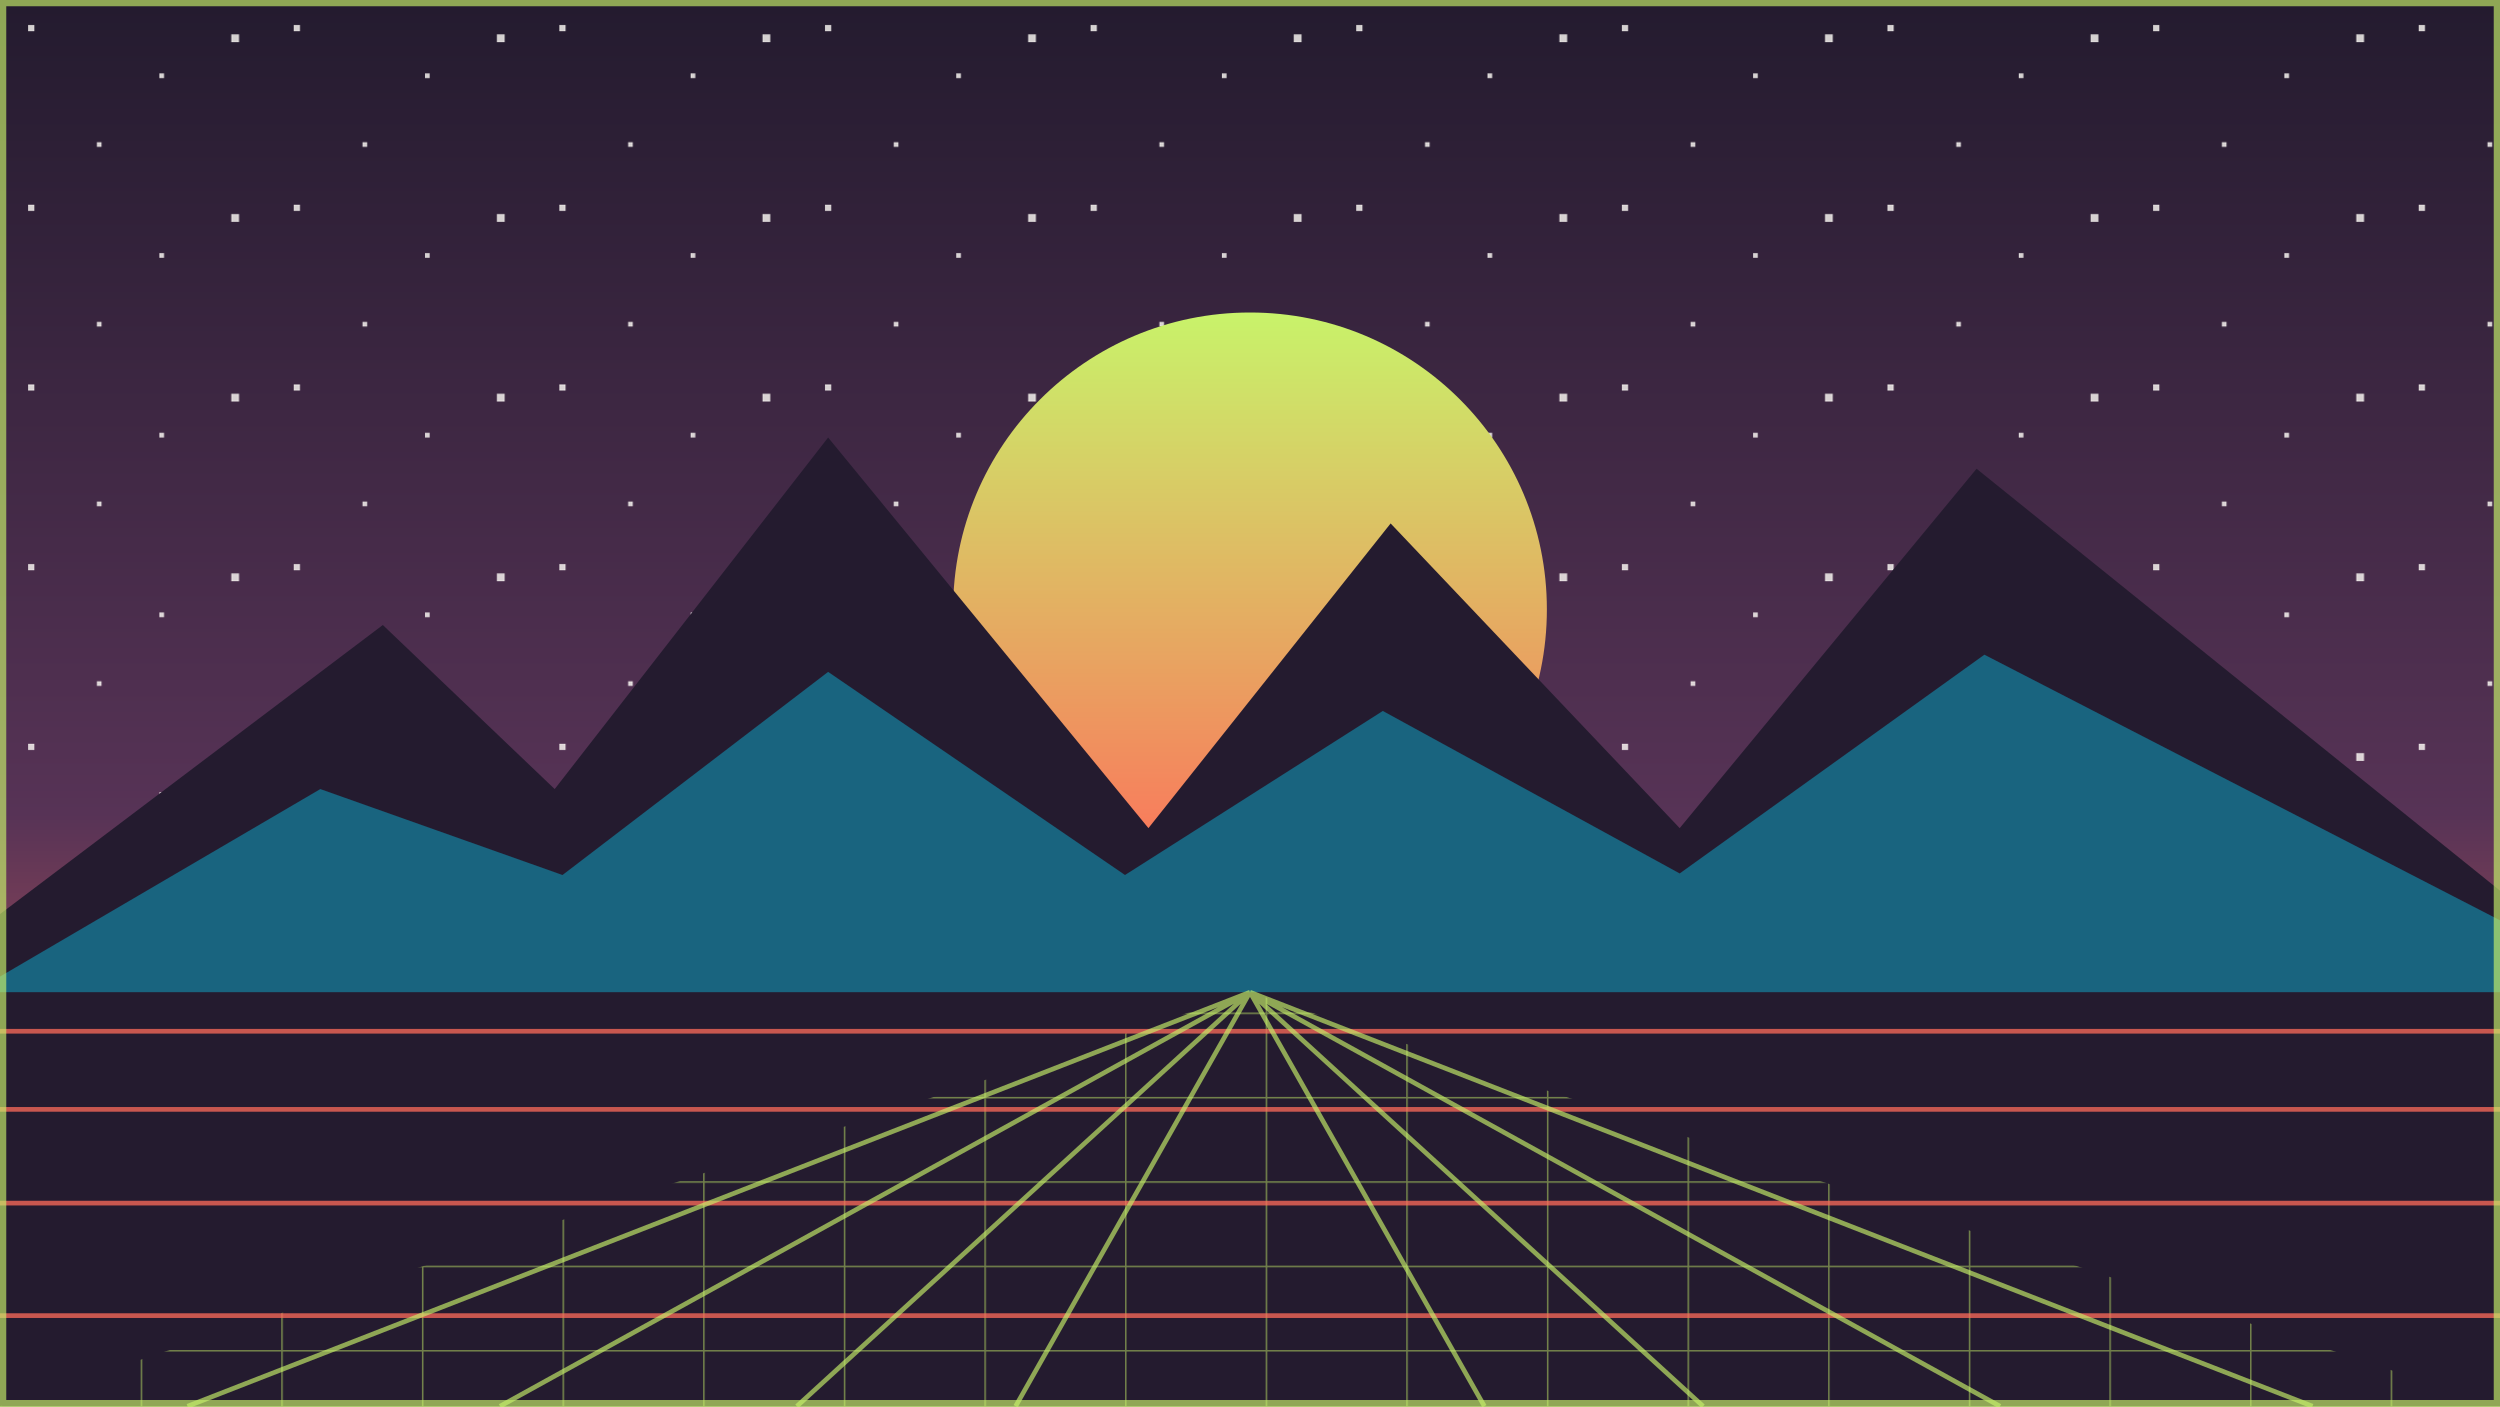
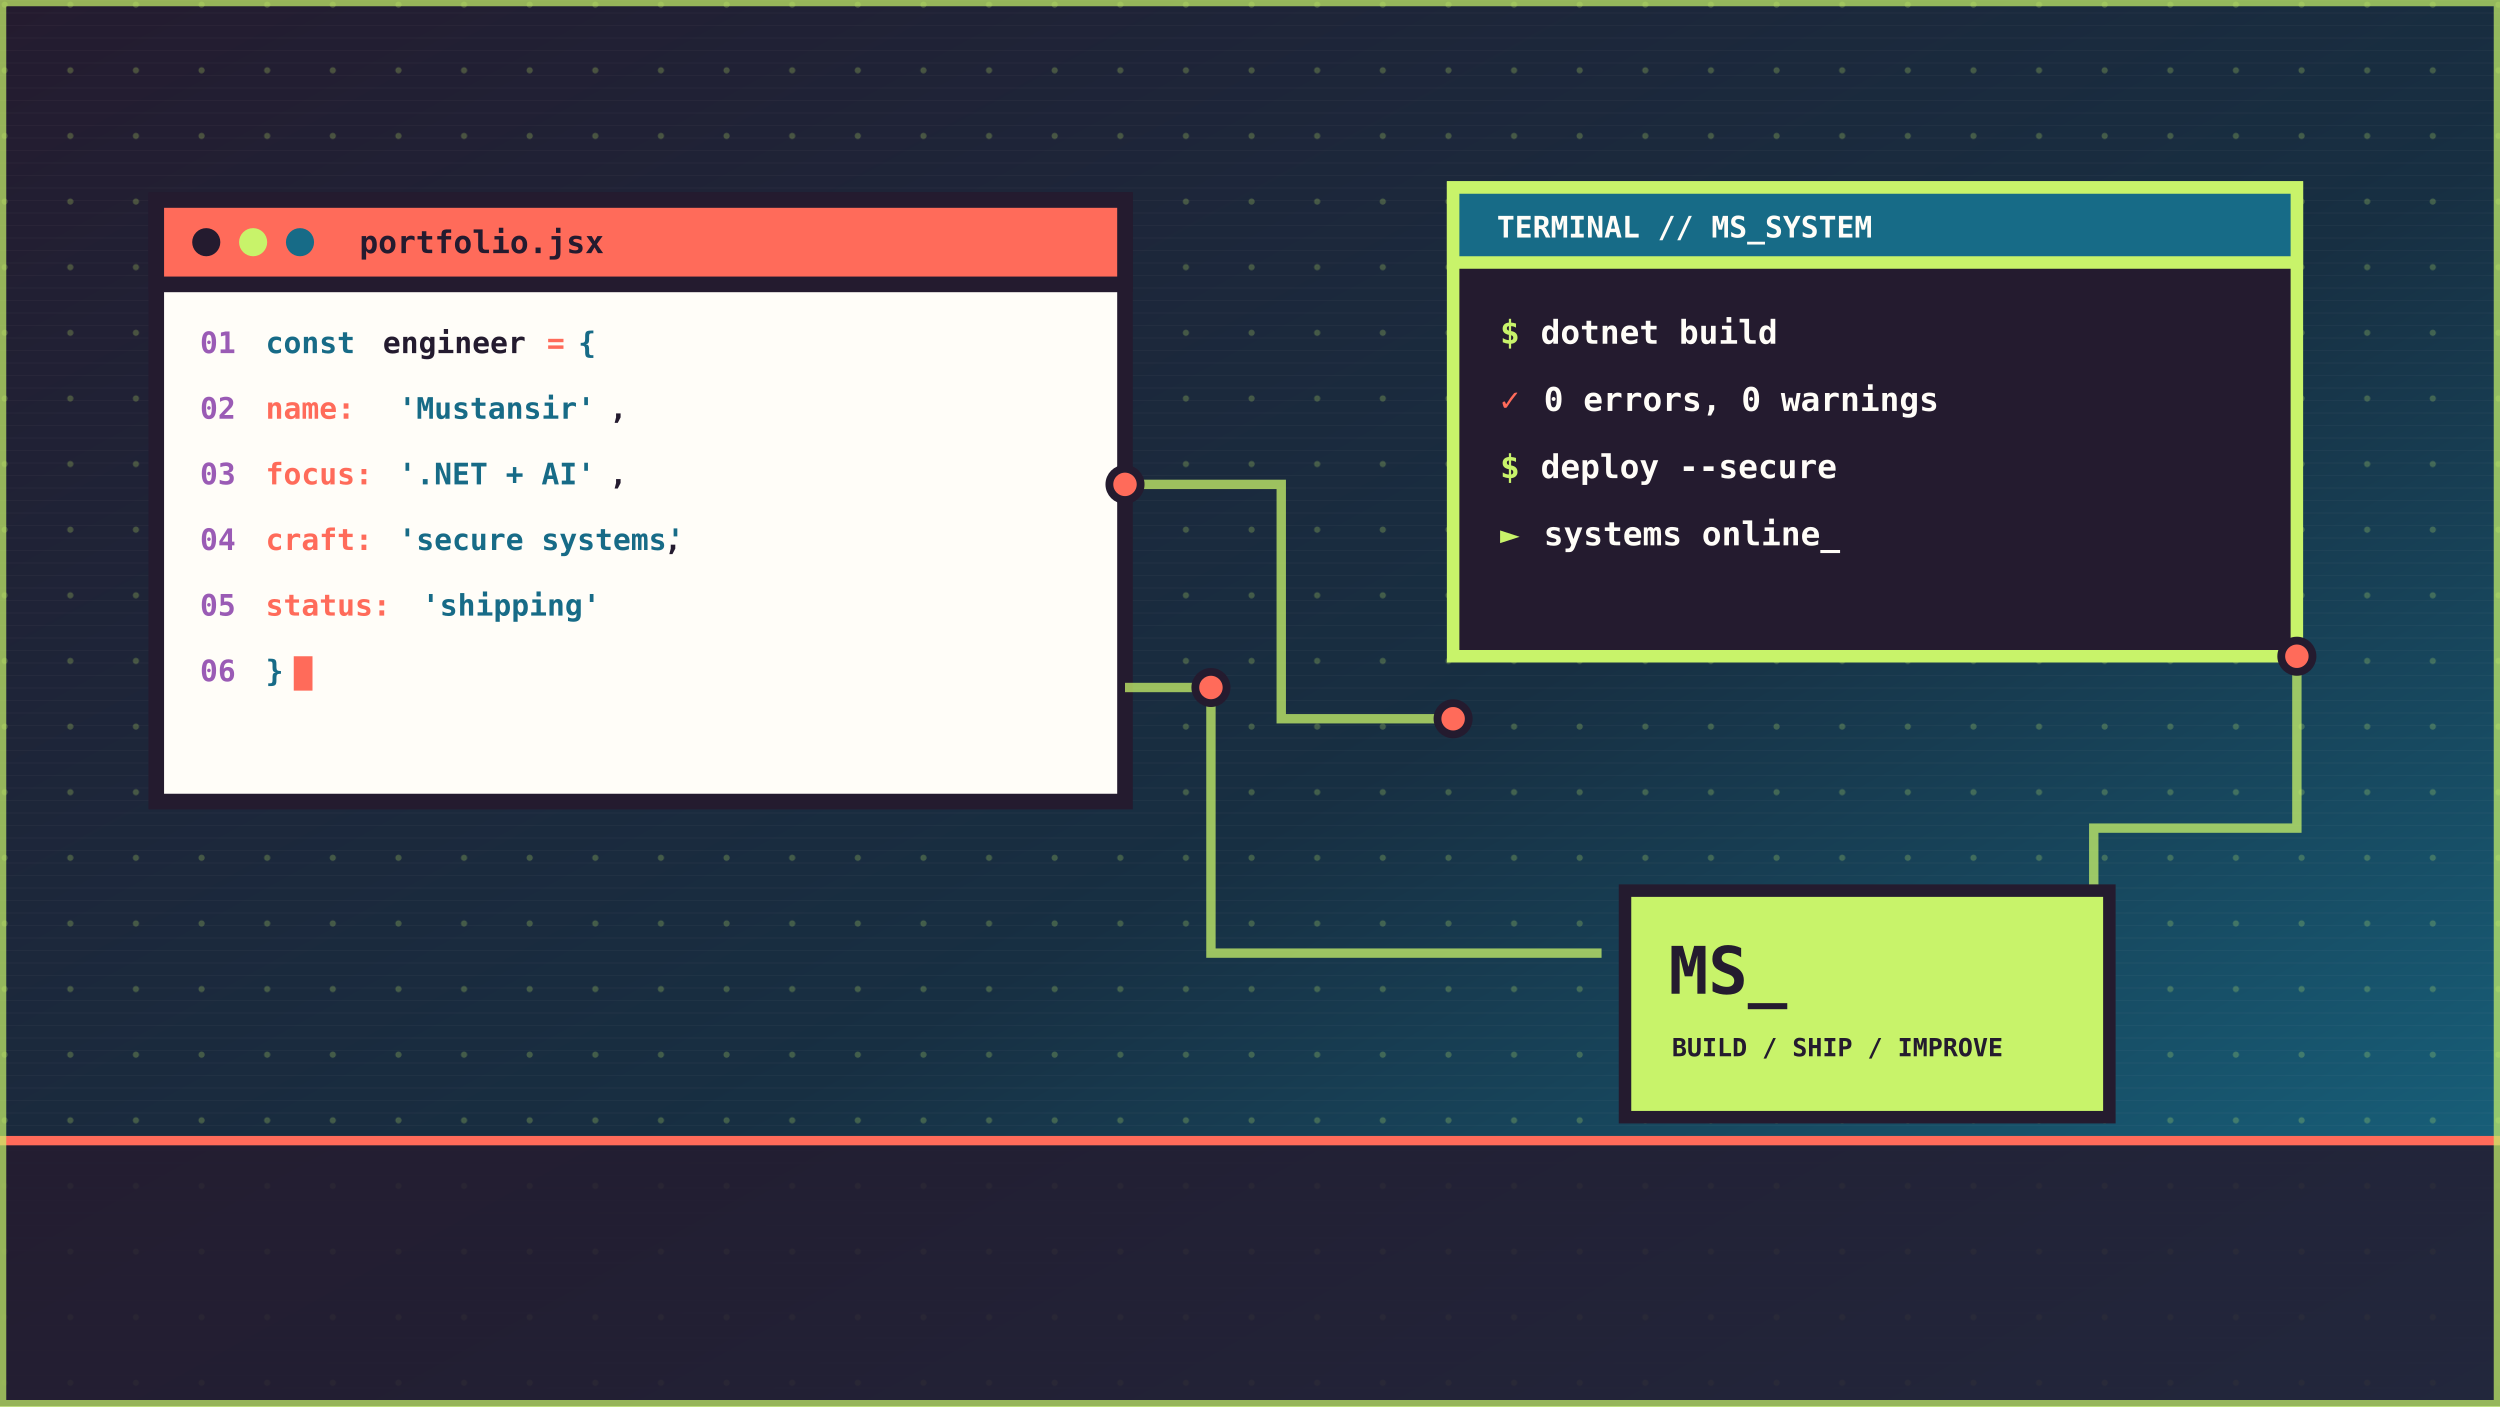
<svg xmlns="http://www.w3.org/2000/svg" viewBox="0 0 1600 900" role="img" aria-labelledby="title desc">
  <defs>
-     <linearGradient id="sky" x1="0" y1="0" x2="0" y2="1">
-       <stop offset="0" stop-color="#241b2f" />
-       <stop offset=".58" stop-color="#573356" />
-       <stop offset="1" stop-color="#ff6b5a" />
+     <linearGradient id="desk" x1="0" y1="0" x2="1" y2="1">
+       <stop stop-color="#241b2f" />
+       <stop offset=".55" stop-color="#172f42" />
+       <stop offset="1" stop-color="#176b87" />
    </linearGradient>
-     <linearGradient id="sun" x1="0" y1="0" x2="0" y2="1">
-       <stop stop-color="#c8f36a" />
-       <stop offset="1" stop-color="#ff6b5a" />
-     </linearGradient>
-     <pattern id="stars" width="170" height="115" patternUnits="userSpaceOnUse">
-       <path d="M18 16h4v4h-4zM102 47h3v3h-3zM148 22h5v5h-5zM62 91h3v3h-3z" fill="#fffdf8" opacity=".8" />
+     <pattern id="scanlines" width="8" height="8" patternUnits="userSpaceOnUse">
+       <path d="M0 0h8" stroke="#fffdf8" stroke-width="1" opacity=".04" />
    </pattern>
-     <pattern id="grid" width="90" height="54" patternUnits="userSpaceOnUse" patternTransform="perspective(1)">
-       <path d="M0 0H90M0 0V54" fill="none" stroke="#c8f36a" stroke-width="2" opacity=".55" />
+     <pattern id="dots" width="42" height="42" patternUnits="userSpaceOnUse">
+       <circle cx="3" cy="3" r="2" fill="#c8f36a" opacity=".24" />
    </pattern>
  </defs>
-   <rect width="1600" height="900" fill="url(#sky)" />
-   <rect width="1600" height="520" fill="url(#stars)" />
-   <circle cx="800" cy="390" r="190" fill="url(#sun)" />
-   <path d="M0 585 245 400 355 505 530 280 735 530 890 335 1075 530 1265 300 1600 570V900H0Z" fill="#241b2f" />
-   <path d="m0 625 205-120 155 55 170-130 190 130 165-105 190 104 195-140 330 170V900H0Z" fill="#176b87" opacity=".9" />
-   <path d="M0 635h1600v265H0z" fill="#241b2f" />
-   <path d="M800 635 0 900h1600Z" fill="url(#grid)" opacity=".85" />
-   <path d="M0 660h1600M0 710h1600M0 770h1600M0 842h1600" fill="none" stroke="#ff6b5a" stroke-width="3" opacity=".75" />
-   <path d="M800 635 120 900M800 635 320 900M800 635 510 900M800 635 650 900M800 635 950 900M800 635 1090 900M800 635 1280 900M800 635 1480 900" fill="none" stroke="#c8f36a" stroke-width="3" opacity=".65" />
-   <rect y="0" width="1600" height="900" fill="none" stroke="#c8f36a" stroke-width="8" opacity=".65" />
+   <rect width="1600" height="900" fill="url(#desk)" />
+   <rect width="1600" height="900" fill="url(#scanlines)" />
+   <rect x="0" y="0" width="1600" height="900" fill="url(#dots)" />
+   <path d="M0 730h1600v170H0z" fill="#241b2f" opacity=".85" />
+   <path d="M0 730h1600" stroke="#ff6b5a" stroke-width="6" />
+   <g transform="translate(100 128)">
+     <rect width="620" height="385" fill="#fffdf8" stroke="#241b2f" stroke-width="10" />
+     <rect x="0" y="0" width="620" height="54" fill="#ff6b5a" stroke="#241b2f" stroke-width="10" />
+     <circle cx="32" cy="27" r="9" fill="#241b2f" />
+     <circle cx="62" cy="27" r="9" fill="#c8f36a" />
+     <circle cx="92" cy="27" r="9" fill="#176b87" />
+     <text x="130" y="34" fill="#241b2f" font-family="monospace" font-size="20" font-weight="700">portfolio.jsx</text>
+     <g font-family="monospace" font-size="19" font-weight="700">
+       <text x="28" y="98" fill="#9a5bb5">01</text>
+       <text x="70" y="98" fill="#176b87">const</text>
+       <text x="145" y="98" fill="#241b2f">engineer</text>
+       <text x="250" y="98" fill="#ff6b5a">=</text>
+       <text x="270" y="98" fill="#176b87">{</text>
+       <text x="28" y="140" fill="#9a5bb5">02</text>
+       <text x="70" y="140" fill="#ff6b5a">name:</text>
+       <text x="155" y="140" fill="#176b87">'Mustansir'</text>
+       <text x="290" y="140" fill="#241b2f">,</text>
+       <text x="28" y="182" fill="#9a5bb5">03</text>
+       <text x="70" y="182" fill="#ff6b5a">focus:</text>
+       <text x="155" y="182" fill="#176b87">'.NET + AI'</text>
+       <text x="290" y="182" fill="#241b2f">,</text>
+       <text x="28" y="224" fill="#9a5bb5">04</text>
+       <text x="70" y="224" fill="#ff6b5a">craft:</text>
+       <text x="155" y="224" fill="#176b87">'secure systems'</text>
+       <text x="325" y="224" fill="#241b2f">,</text>
+       <text x="28" y="266" fill="#9a5bb5">05</text>
+       <text x="70" y="266" fill="#ff6b5a">status:</text>
+       <text x="170" y="266" fill="#176b87">'shipping'</text>
+       <text x="28" y="308" fill="#9a5bb5">06</text>
+       <text x="70" y="308" fill="#176b87">}</text>
+       <rect x="88" y="292" width="12" height="22" fill="#ff6b5a" />
+     </g>
+   </g>
+   <g transform="translate(930 120)">
+     <rect width="540" height="300" fill="#241b2f" stroke="#c8f36a" stroke-width="8" />
+     <rect x="0" y="0" width="540" height="48" fill="#176b87" stroke="#c8f36a" stroke-width="8" />
+     <text x="28" y="32" fill="#fffdf8" font-family="monospace" font-size="19" font-weight="700">TERMINAL // MS_SYSTEM</text>
+     <g font-family="monospace" font-size="21" font-weight="700">
+       <text x="30" y="100" fill="#c8f36a">$</text>
+       <text x="56" y="100" fill="#fffdf8">dotnet build</text>
+       <text x="30" y="143" fill="#ff6b5a">✓</text>
+       <text x="58" y="143" fill="#fffdf8">0 errors, 0 warnings</text>
+       <text x="30" y="186" fill="#c8f36a">$</text>
+       <text x="56" y="186" fill="#fffdf8">deploy --secure</text>
+       <text x="30" y="229" fill="#c8f36a">►</text>
+       <text x="58" y="229" fill="#fffdf8">systems online_</text>
+     </g>
+   </g>
+   <g fill="none" stroke="#c8f36a" stroke-width="6" opacity=".75">
+     <path d="M720 310h100v150h110" />
+     <path d="M720 440h55v170h250" />
+     <path d="M1470 420v110h-130v105" />
+   </g>
+   <g fill="#ff6b5a" stroke="#241b2f" stroke-width="5">
+     <circle cx="720" cy="310" r="10" />
+     <circle cx="930" cy="460" r="10" />
+     <circle cx="775" cy="440" r="10" />
+     <circle cx="1470" cy="420" r="10" />
+   </g>
+   <g transform="translate(1040 570)">
+     <rect width="310" height="145" fill="#c8f36a" stroke="#241b2f" stroke-width="8" />
+     <text x="28" y="66" fill="#241b2f" font-family="monospace" font-size="42" font-weight="700">MS_</text>
+     <text x="30" y="106" fill="#241b2f" font-family="monospace" font-size="16" font-weight="700">BUILD / SHIP / IMPROVE</text>
+   </g>
+   <rect y="0" width="1600" height="900" fill="none" stroke="#c8f36a" stroke-width="8" opacity=".7" />
</svg>
